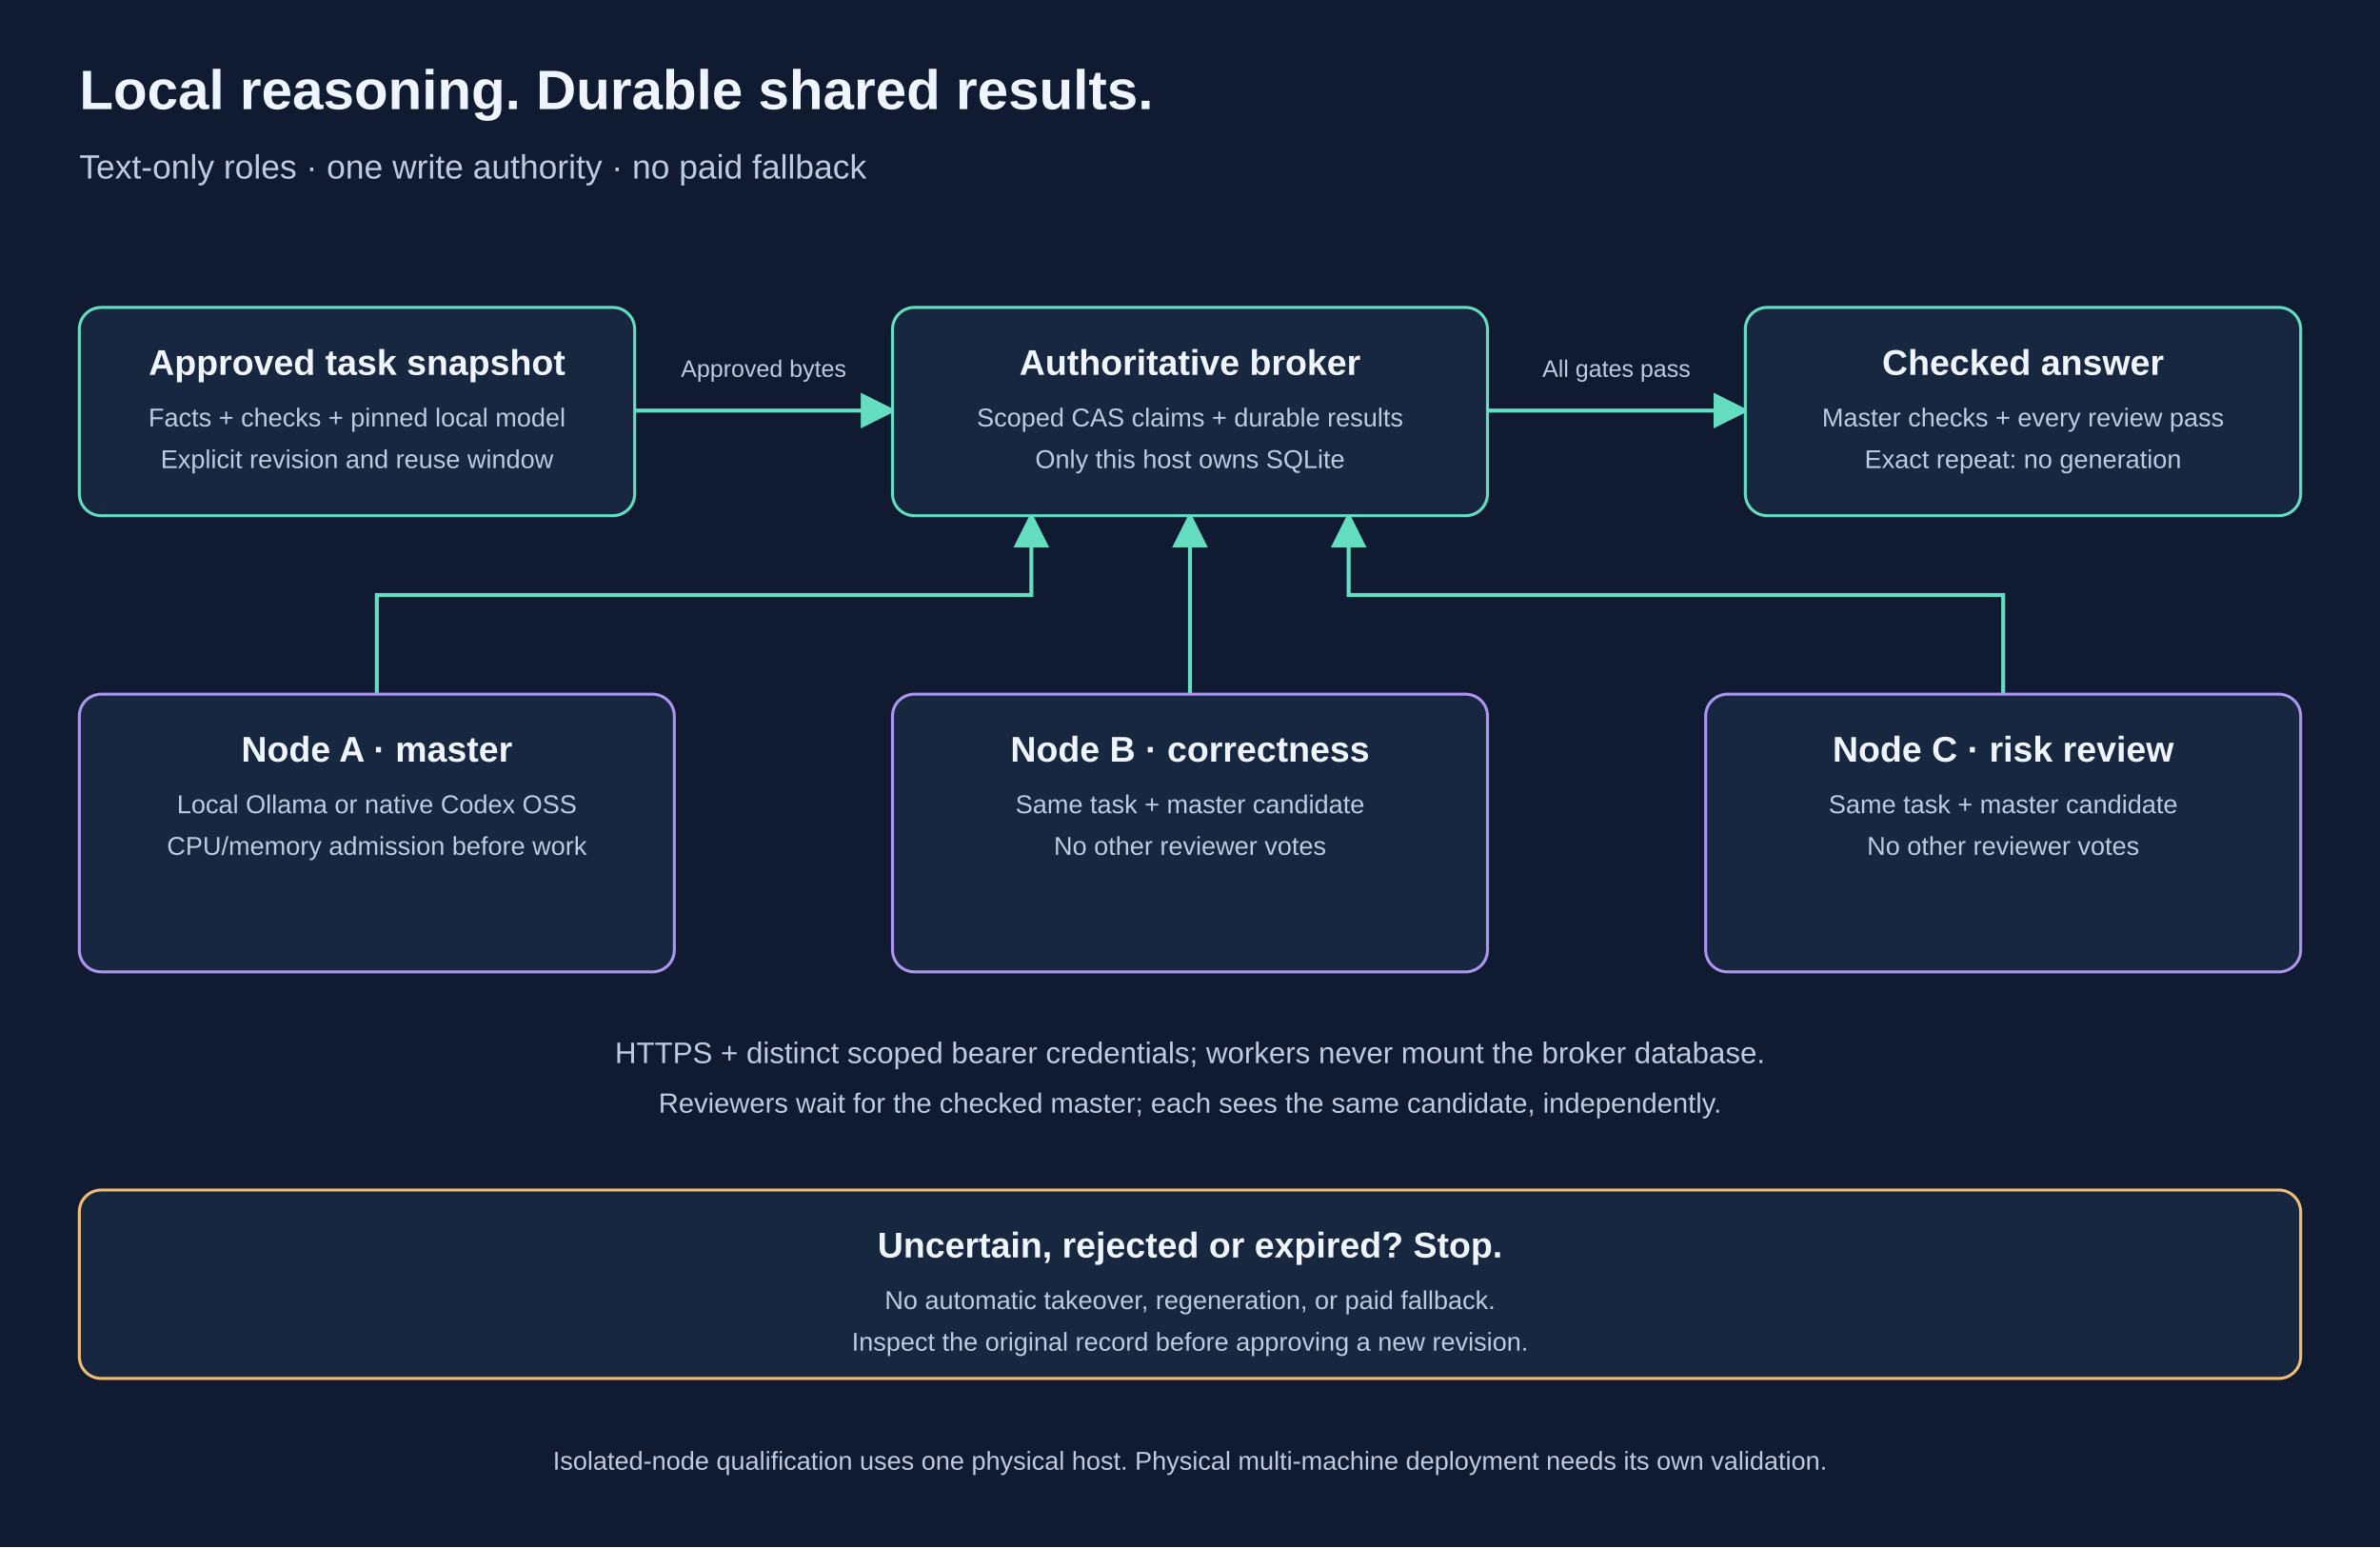
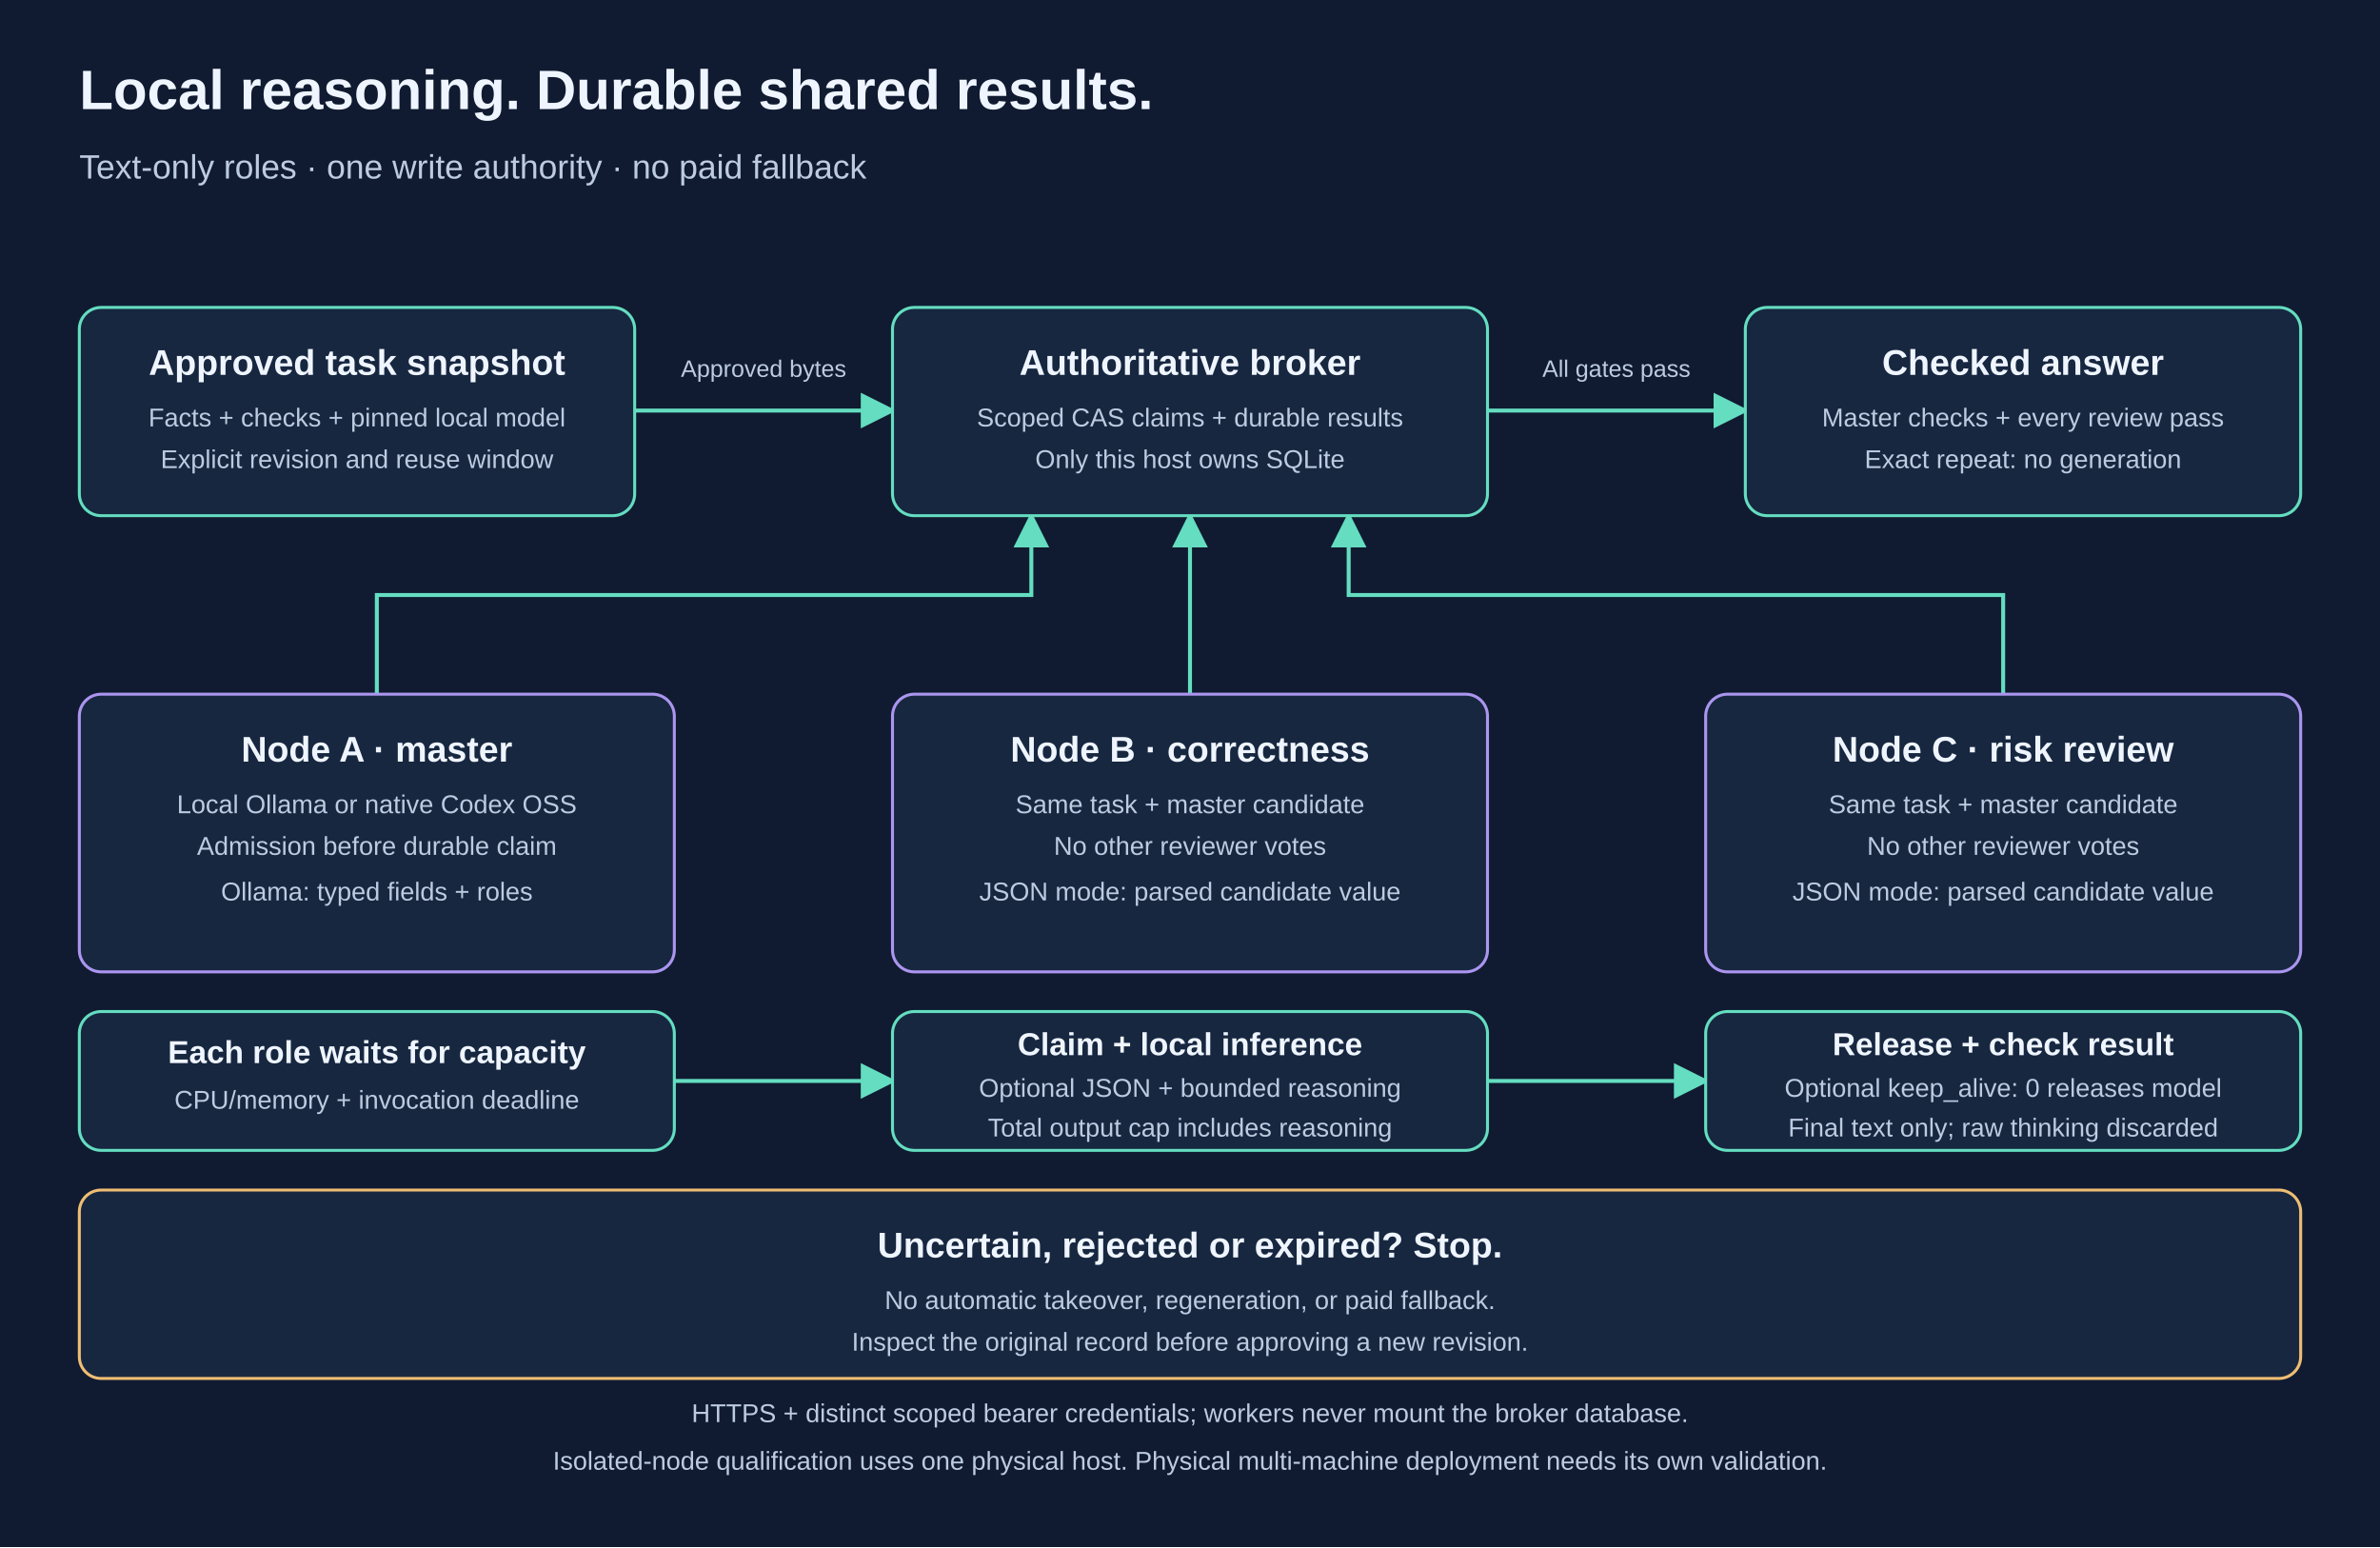
<svg xmlns="http://www.w3.org/2000/svg" width="1200" height="780" viewBox="0 0 1200 780" role="img" aria-labelledby="title desc">
  <defs>
    <marker id="arrow" markerWidth="9" markerHeight="9" refX="8" refY="4.5" orient="auto">
      <path d="M0,0 L9,4.5 L0,9" fill="#64ddc0" />
    </marker>
  </defs>
  <rect width="1200" height="780" fill="#101b31" />
  <text x="40" y="55" fill="#eff5ff" font-family="Arial,sans-serif" font-size="28" font-weight="700">Local reasoning. Durable shared results.</text>
  <text x="40" y="90" fill="#bdcbe0" font-family="Arial,sans-serif" font-size="17">Text-only roles · one write authority · no paid fallback</text>
  <path d="M320,207 L450,207" fill="none" stroke="#64ddc0" stroke-width="2" marker-end="url(#arrow)" />
  <text x="385" y="190" text-anchor="middle" fill="#bdcbe0" font-family="Arial,sans-serif" font-size="12">Approved bytes</text>
  <path d="M750,207 L880,207" fill="none" stroke="#64ddc0" stroke-width="2" marker-end="url(#arrow)" />
  <text x="815" y="190" text-anchor="middle" fill="#bdcbe0" font-family="Arial,sans-serif" font-size="12">All gates pass</text>
  <path d="M190,350 L190,300 L520,300 L520,260" fill="none" stroke="#64ddc0" stroke-width="2" marker-end="url(#arrow)" />
  <path d="M600,350 L600,260" fill="none" stroke="#64ddc0" stroke-width="2" marker-end="url(#arrow)" />
  <path d="M1010,350 L1010,300 L680,300 L680,260" fill="none" stroke="#64ddc0" stroke-width="2" marker-end="url(#arrow)" />
  <rect x="40" y="155" width="280" height="105" rx="11" fill="#172740" stroke="#64ddc0" stroke-width="1.5" />
  <text x="180" y="189" text-anchor="middle" fill="#eff5ff" font-family="Arial,sans-serif" font-size="18" font-weight="700">Approved task snapshot</text>
  <text x="180" y="215" text-anchor="middle" fill="#bdcbe0" font-family="Arial,sans-serif" font-size="13" font-weight="400">Facts + checks + pinned local model</text>
  <text x="180" y="236" text-anchor="middle" fill="#bdcbe0" font-family="Arial,sans-serif" font-size="13" font-weight="400">Explicit revision and reuse window</text>
  <rect x="450" y="155" width="300" height="105" rx="11" fill="#172740" stroke="#64ddc0" stroke-width="1.5" />
  <text x="600" y="189" text-anchor="middle" fill="#eff5ff" font-family="Arial,sans-serif" font-size="18" font-weight="700">Authoritative broker</text>
  <text x="600" y="215" text-anchor="middle" fill="#bdcbe0" font-family="Arial,sans-serif" font-size="13" font-weight="400">Scoped CAS claims + durable results</text>
  <text x="600" y="236" text-anchor="middle" fill="#bdcbe0" font-family="Arial,sans-serif" font-size="13" font-weight="400">Only this host owns SQLite</text>
  <rect x="880" y="155" width="280" height="105" rx="11" fill="#172740" stroke="#64ddc0" stroke-width="1.5" />
  <text x="1020" y="189" text-anchor="middle" fill="#eff5ff" font-family="Arial,sans-serif" font-size="18" font-weight="700">Checked answer</text>
  <text x="1020" y="215" text-anchor="middle" fill="#bdcbe0" font-family="Arial,sans-serif" font-size="13" font-weight="400">Master checks + every review pass</text>
  <text x="1020" y="236" text-anchor="middle" fill="#bdcbe0" font-family="Arial,sans-serif" font-size="13" font-weight="400">Exact repeat: no generation</text>
  <rect x="40" y="350" width="300" height="140" rx="11" fill="#172740" stroke="#ab95ef" stroke-width="1.5" />
  <text x="190" y="384" text-anchor="middle" fill="#eff5ff" font-family="Arial,sans-serif" font-size="18" font-weight="700">Node A · master</text>
  <text x="190" y="410" text-anchor="middle" fill="#bdcbe0" font-family="Arial,sans-serif" font-size="13" font-weight="400">Local Ollama or native Codex OSS</text>
-   <text x="190" y="431" text-anchor="middle" fill="#bdcbe0" font-family="Arial,sans-serif" font-size="13" font-weight="400">CPU/memory admission before work</text>
+   <text x="190" y="431" text-anchor="middle" fill="#bdcbe0" font-family="Arial,sans-serif" font-size="13" font-weight="400">Admission before durable claim</text>
+   <text x="190" y="454" text-anchor="middle" fill="#bdcbe0" font-family="Arial,sans-serif" font-size="13">Ollama: typed fields + roles</text>
  <rect x="450" y="350" width="300" height="140" rx="11" fill="#172740" stroke="#ab95ef" stroke-width="1.5" />
  <text x="600" y="384" text-anchor="middle" fill="#eff5ff" font-family="Arial,sans-serif" font-size="18" font-weight="700">Node B · correctness</text>
  <text x="600" y="410" text-anchor="middle" fill="#bdcbe0" font-family="Arial,sans-serif" font-size="13" font-weight="400">Same task + master candidate</text>
  <text x="600" y="431" text-anchor="middle" fill="#bdcbe0" font-family="Arial,sans-serif" font-size="13" font-weight="400">No other reviewer votes</text>
+   <text x="600" y="454" text-anchor="middle" fill="#bdcbe0" font-family="Arial,sans-serif" font-size="13" font-weight="400">JSON mode: parsed candidate value</text>
  <rect x="860" y="350" width="300" height="140" rx="11" fill="#172740" stroke="#ab95ef" stroke-width="1.5" />
  <text x="1010" y="384" text-anchor="middle" fill="#eff5ff" font-family="Arial,sans-serif" font-size="18" font-weight="700">Node C · risk review</text>
  <text x="1010" y="410" text-anchor="middle" fill="#bdcbe0" font-family="Arial,sans-serif" font-size="13" font-weight="400">Same task + master candidate</text>
  <text x="1010" y="431" text-anchor="middle" fill="#bdcbe0" font-family="Arial,sans-serif" font-size="13" font-weight="400">No other reviewer votes</text>
+   <text x="1010" y="454" text-anchor="middle" fill="#bdcbe0" font-family="Arial,sans-serif" font-size="13" font-weight="400">JSON mode: parsed candidate value</text>
+   <path d="M340,545 L450,545" fill="none" stroke="#64ddc0" stroke-width="2" marker-end="url(#arrow)" />
+   <path d="M750,545 L860,545" fill="none" stroke="#64ddc0" stroke-width="2" marker-end="url(#arrow)" />
+   <rect x="40" y="510" width="300" height="70" rx="11" fill="#172740" stroke="#64ddc0" stroke-width="1.5" />
+   <text x="190" y="536" text-anchor="middle" fill="#eff5ff" font-family="Arial,sans-serif" font-size="16" font-weight="700">Each role waits for capacity</text>
+   <text x="190" y="559" text-anchor="middle" fill="#bdcbe0" font-family="Arial,sans-serif" font-size="13">CPU/memory + invocation deadline</text>
+   <rect x="450" y="510" width="300" height="70" rx="11" fill="#172740" stroke="#64ddc0" stroke-width="1.5" />
+   <text x="600" y="532" text-anchor="middle" fill="#eff5ff" font-family="Arial,sans-serif" font-size="16" font-weight="700">Claim + local inference</text>
+   <text x="600" y="553" text-anchor="middle" fill="#bdcbe0" font-family="Arial,sans-serif" font-size="13">Optional JSON + bounded reasoning</text>
+   <text x="600" y="573" text-anchor="middle" fill="#bdcbe0" font-family="Arial,sans-serif" font-size="13">Total output cap includes reasoning</text>
+   <rect x="860" y="510" width="300" height="70" rx="11" fill="#172740" stroke="#64ddc0" stroke-width="1.5" />
+   <text x="1010" y="532" text-anchor="middle" fill="#eff5ff" font-family="Arial,sans-serif" font-size="16" font-weight="700">Release + check result</text>
+   <text x="1010" y="553" text-anchor="middle" fill="#bdcbe0" font-family="Arial,sans-serif" font-size="13">Optional keep_alive: 0 releases model</text>
+   <text x="1010" y="573" text-anchor="middle" fill="#bdcbe0" font-family="Arial,sans-serif" font-size="13">Final text only; raw thinking discarded</text>
  <rect x="40" y="600" width="1120" height="95" rx="11" fill="#172740" stroke="#efbd73" stroke-width="1.5" />
  <text x="600" y="634" text-anchor="middle" fill="#eff5ff" font-family="Arial,sans-serif" font-size="18" font-weight="700">Uncertain, rejected or expired? Stop.</text>
  <text x="600" y="660" text-anchor="middle" fill="#bdcbe0" font-family="Arial,sans-serif" font-size="13" font-weight="400">No automatic takeover, regeneration, or paid fallback.</text>
  <text x="600" y="681" text-anchor="middle" fill="#bdcbe0" font-family="Arial,sans-serif" font-size="13" font-weight="400">Inspect the original record before approving a new revision.</text>
-   <text x="600" y="536" text-anchor="middle" fill="#bdcbe0" font-family="Arial,sans-serif" font-size="15">HTTPS + distinct scoped bearer credentials; workers never mount the broker database.</text>
-   <text x="600" y="561" text-anchor="middle" fill="#bdcbe0" font-family="Arial,sans-serif" font-size="14">Reviewers wait for the checked master; each sees the same candidate, independently.</text>
+   <text x="600" y="717" text-anchor="middle" fill="#bdcbe0" font-family="Arial,sans-serif" font-size="13">HTTPS + distinct scoped bearer credentials; workers never mount the broker database.</text>
  <text x="600" y="741" text-anchor="middle" fill="#bdcbe0" font-family="Arial,sans-serif" font-size="13">Isolated-node qualification uses one physical host. Physical multi-machine deployment needs its own validation.</text>
</svg>
